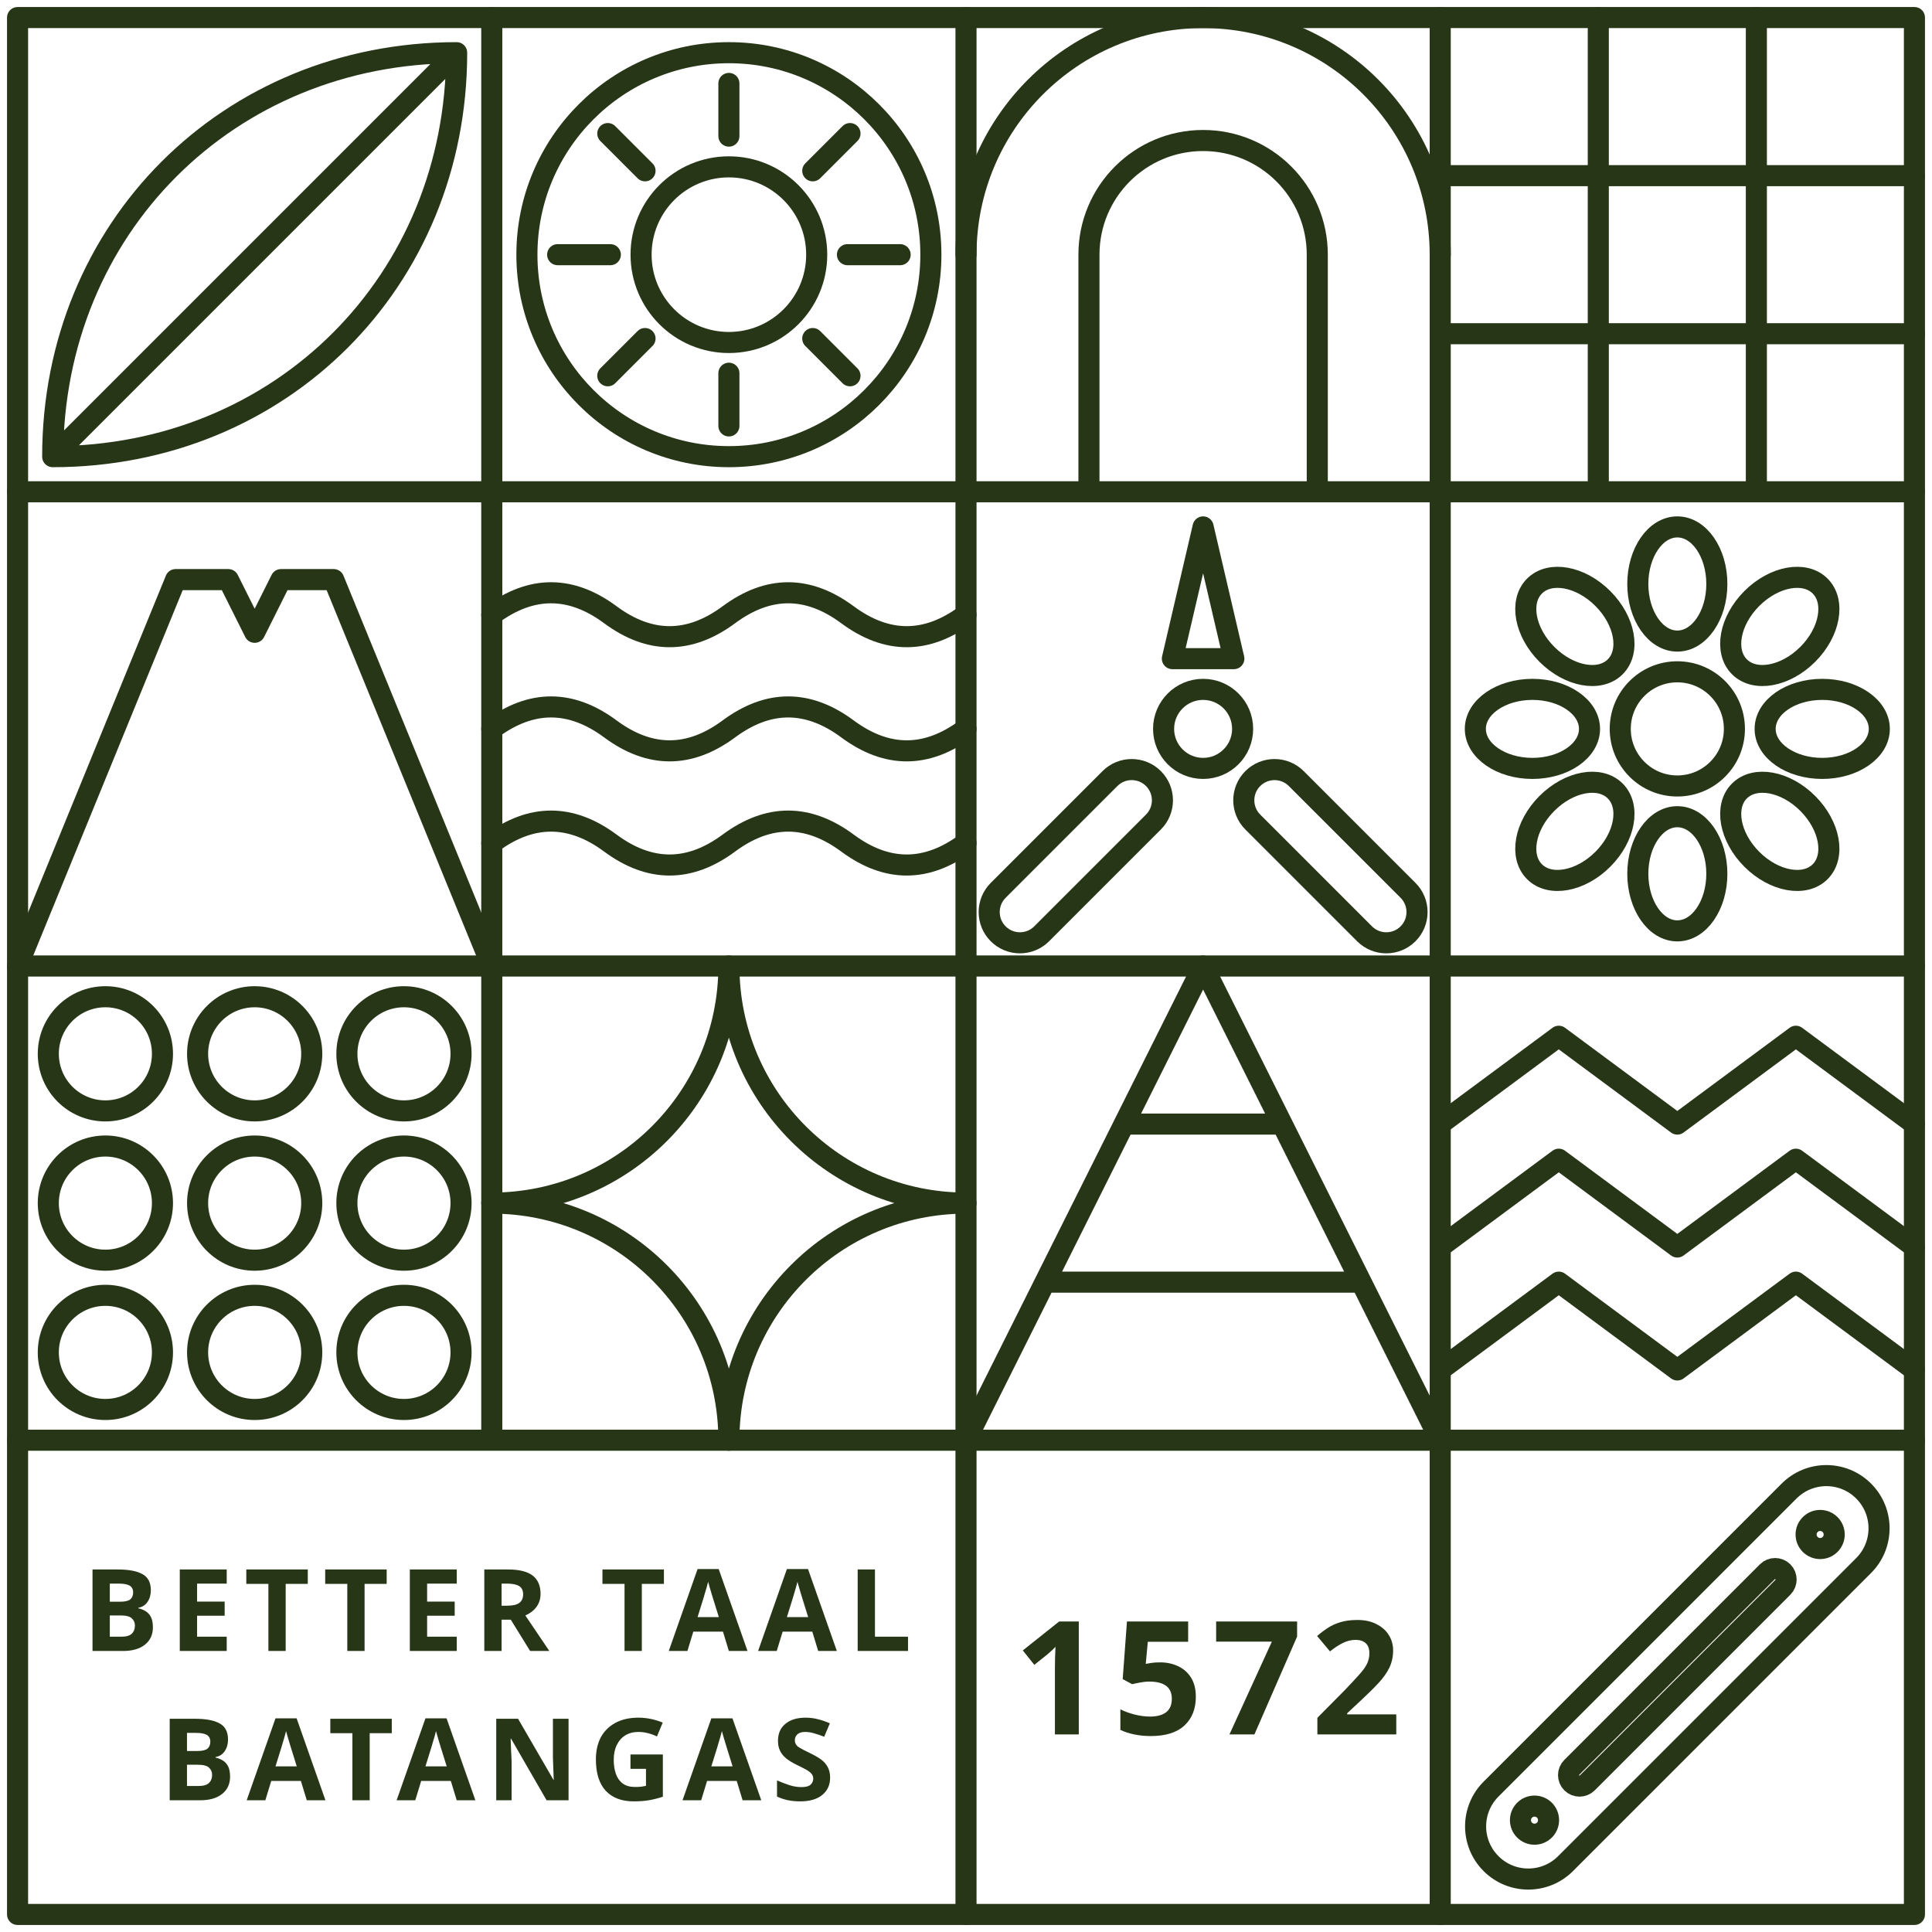
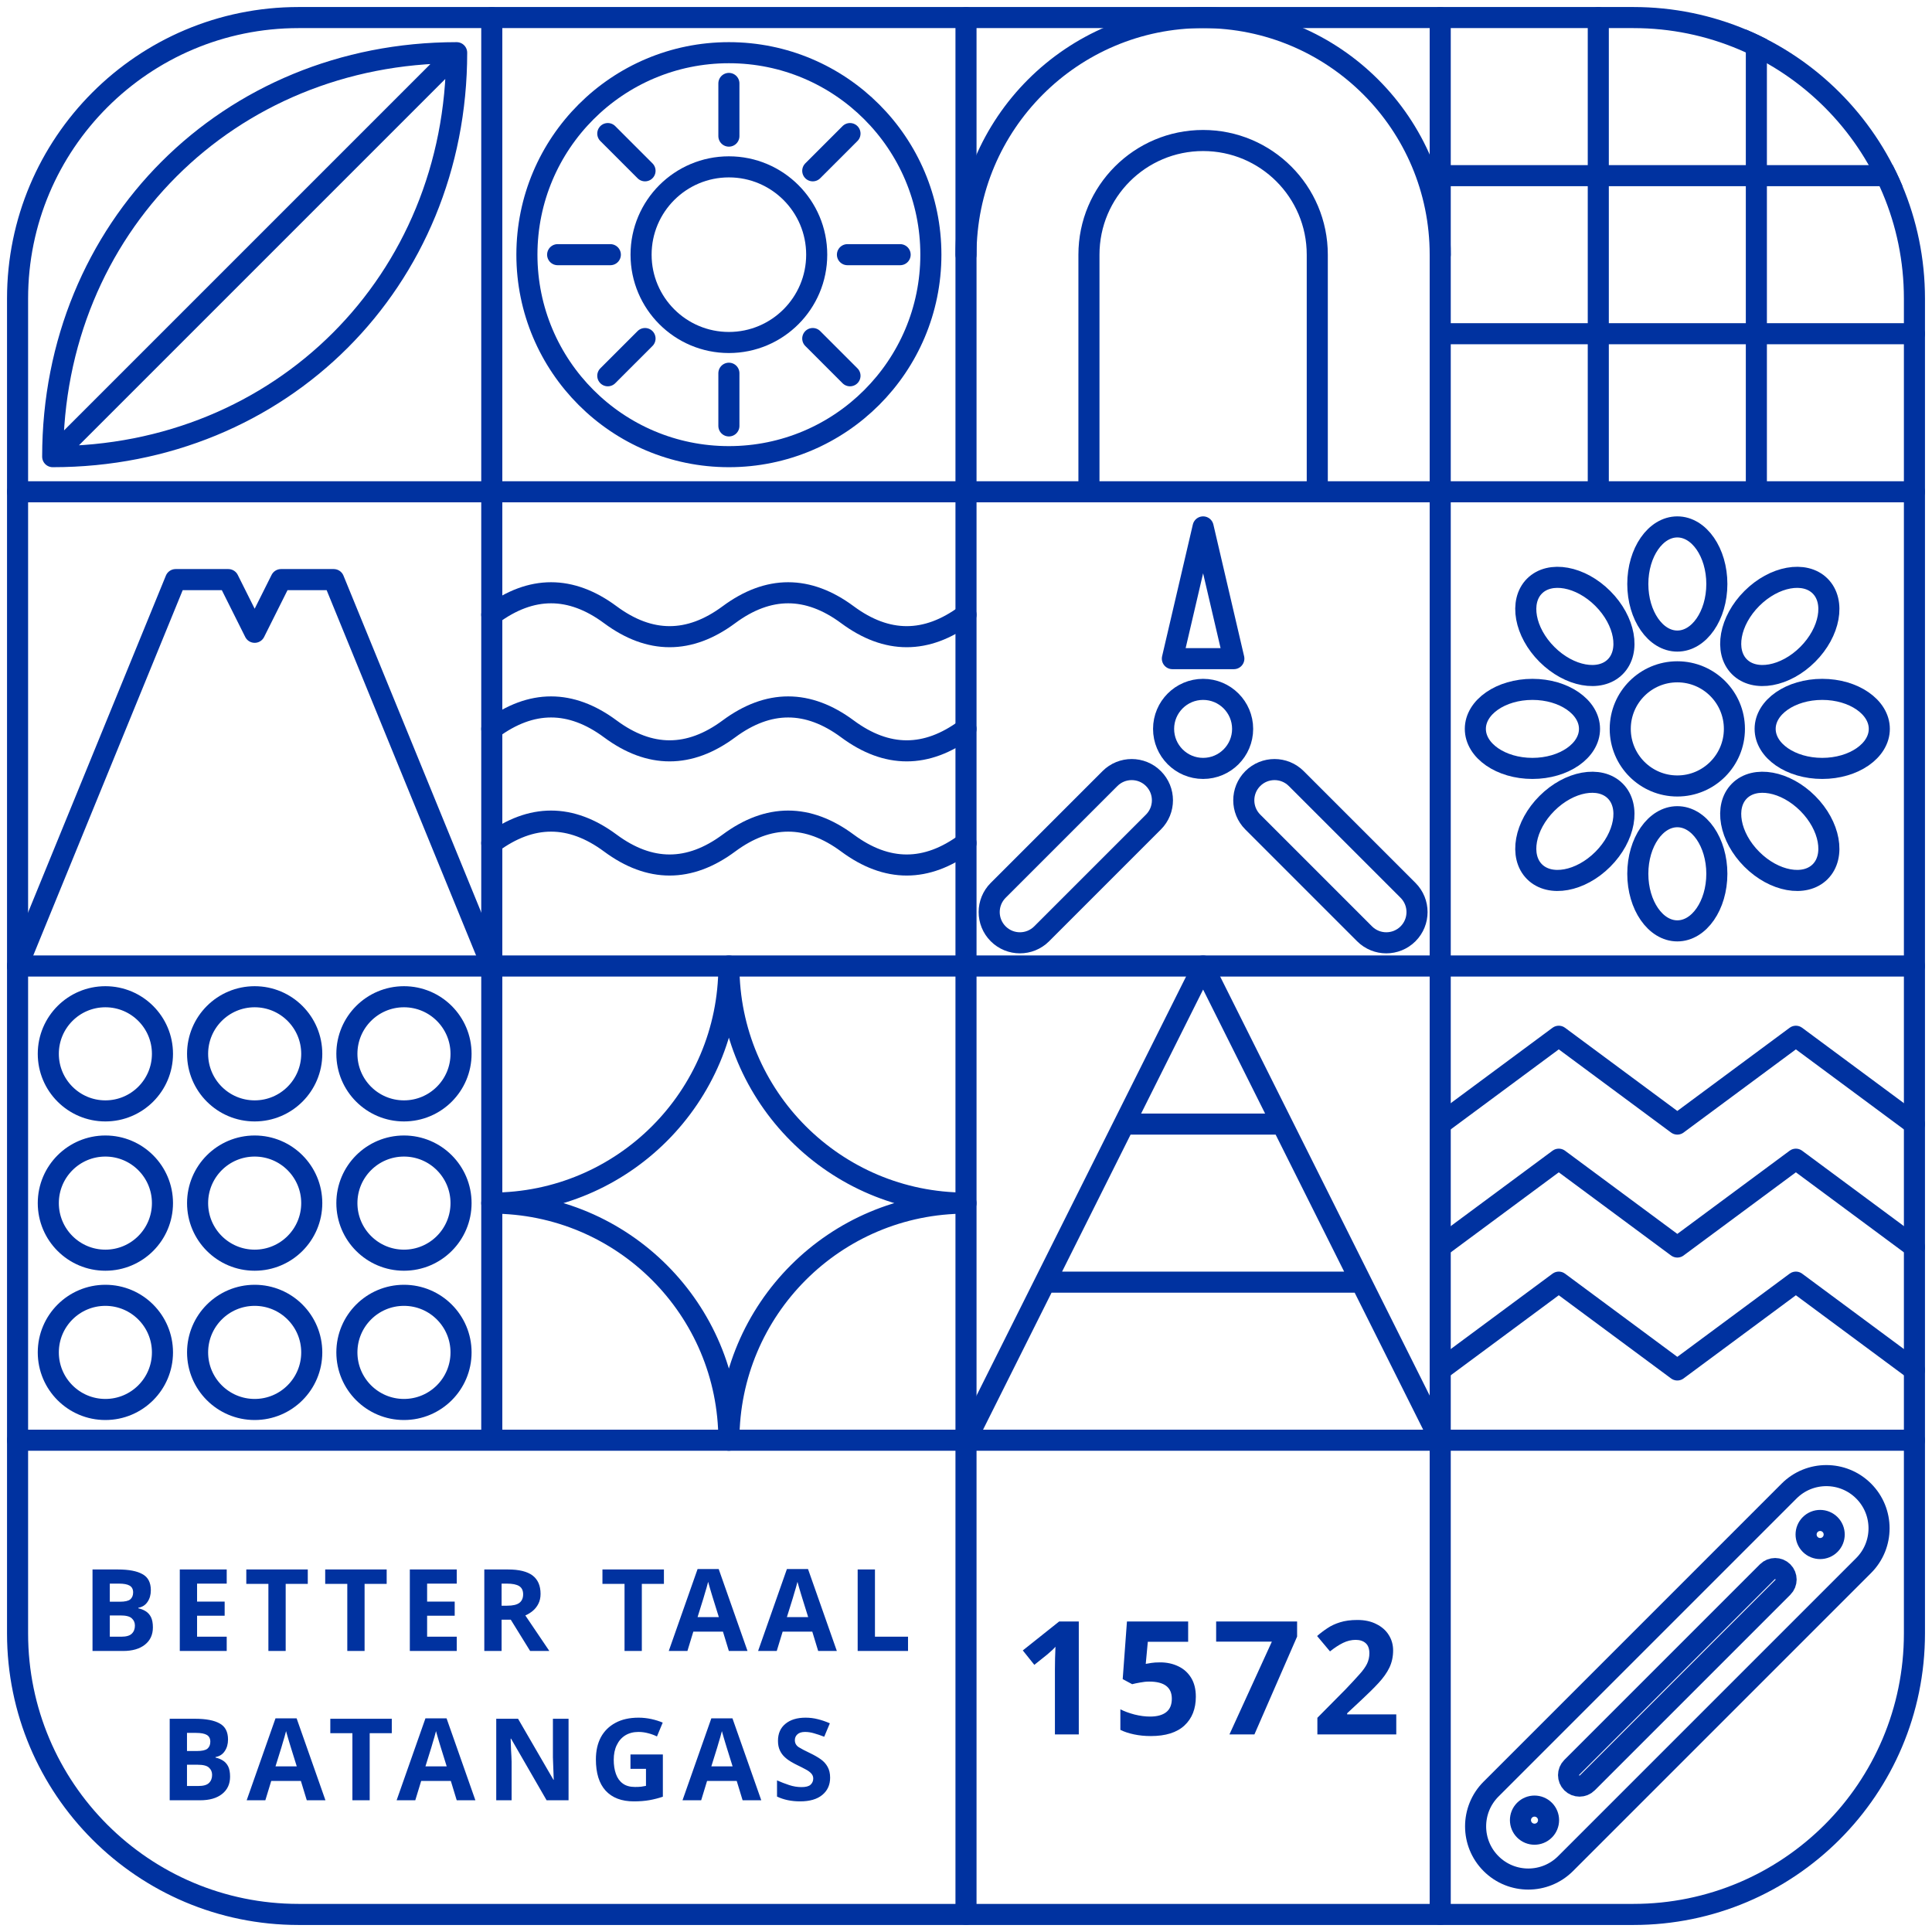
- <svg xmlns="http://www.w3.org/2000/svg" viewBox="10 10 220 220" width="220" height="220" color="#283618" role="img" aria-label="Better Taal Batangas">
+ <svg xmlns="http://www.w3.org/2000/svg" viewBox="10 10 220 220" width="220" height="220" color="#0032a0" role="img" aria-label="Better Taal Batangas">
  <defs>
    <g id="l1">
      <path d="M4 50 C4 24 24 4 50 4 C50 30 30 50 4 50 Z M4 50 L50 4" />
    </g>
    <g id="l2" transform="translate(27 27)">
      <circle r="23" />
      <circle r="10" />
      <path d="M13.5 0 H19.5 M-13.5 0 H-19.5 M0 13.5 V19.5 M0 -13.5 V-19.5 M9.55 9.55 L13.79 13.79 M-9.55 -9.55 L-13.79 -13.79 M9.55 -9.55 L13.79 -13.79 M-9.55 9.55 L-13.79 13.79" />
    </g>
    <g id="l3">
      <path d="M0 27 A27 27 0 0 1 54 27 M14 54 V27 A13 13 0 0 1 40 27 V54" />
    </g>
    <g id="l4">
      <path d="M18 0 V54 M36 0 V54 M0 18 H54 M0 36 H54" />
    </g>
    <g id="l5">
      <path d="M0 54 L18 10 H24 L27 16 L30 10 H36 L54 54" />
    </g>
    <g id="l6">
      <path d="M0 14 q6.75 -5 13.5 0 t13.5 0 t13.5 0 t13.5 0 M0 27 q6.75 -5 13.5 0 t13.5 0 t13.5 0 t13.5 0 M0 40 q6.75 -5 13.5 0 t13.5 0 t13.5 0 t13.5 0" />
    </g>
    <g id="l7">
      <path d="M27 4 L30.5 19 H23.5 Z" />
      <circle cx="27" cy="27" r="4.5" />
      <rect x="8" y="-3.5" width="25" height="7" rx="3.5" transform="translate(27 27) rotate(135)" />
      <rect x="8" y="-3.5" width="25" height="7" rx="3.5" transform="translate(27 27) rotate(45)" />
    </g>
    <g id="l8" transform="translate(27 27)">
      <circle r="6.5" />
      <ellipse cy="-16.5" rx="4.5" ry="6.5" />
      <ellipse cy="-16.5" rx="4.5" ry="6.5" transform="rotate(45)" />
      <ellipse cy="-16.5" rx="4.5" ry="6.5" transform="rotate(90)" />
      <ellipse cy="-16.5" rx="4.5" ry="6.5" transform="rotate(135)" />
      <ellipse cy="-16.5" rx="4.5" ry="6.5" transform="rotate(180)" />
      <ellipse cy="-16.5" rx="4.5" ry="6.5" transform="rotate(225)" />
      <ellipse cy="-16.5" rx="4.5" ry="6.5" transform="rotate(270)" />
      <ellipse cy="-16.5" rx="4.5" ry="6.5" transform="rotate(315)" />
    </g>
    <g id="l9">
      <circle cx="10" cy="10" r="6.5" />
      <circle cx="27" cy="10" r="6.5" />
      <circle cx="44" cy="10" r="6.5" />
      <circle cx="10" cy="27" r="6.5" />
      <circle cx="27" cy="27" r="6.5" />
      <circle cx="44" cy="27" r="6.5" />
      <circle cx="10" cy="44" r="6.5" />
      <circle cx="27" cy="44" r="6.5" />
      <circle cx="44" cy="44" r="6.5" />
    </g>
    <g id="l10">
      <path d="M27 0 A27 27 0 0 1 0 27 M27 0 A27 27 0 0 0 54 27 M27 54 A27 27 0 0 0 0 27 M27 54 A27 27 0 0 1 54 27" />
    </g>
    <g id="l11">
      <path d="M0 54 L27 0 L54 54 M18 18 H36 M9 36 H45" />
    </g>
    <g id="l12">
      <path d="M0 18 L13.5 8 L27 18 L40.5 8 L54 18 M0 32 L13.5 22 L27 32 L40.5 22 L54 32 M0 46 L13.5 36 L27 46 L40.5 36 L54 46" />
    </g>
    <g id="l13" transform="translate(27 27) rotate(-45)">
      <path d="M-24 -6 H24 A6 6 0 0 1 24 6 H-24 A6 6 0 0 1 -24 -6 Z" />
      <rect x="-17" y="-1.25" width="34" height="2.5" rx="1.25" />
      <circle cx="-23" cy="0" r="1.6" />
      <circle cx="23" cy="0" r="1.6" />
    </g>
    <g id="tname" font-family="Manrope, sans-serif" font-weight="700" font-size="13" letter-spacing="1.2" text-anchor="middle">
      <text x="54.6" y="24">BETTER TAAL</text>
      <text x="54.6" y="41">BATANGAS</text>
    </g>
    <g id="tyear" font-family="Manrope, sans-serif" font-weight="700" font-size="18" letter-spacing="1" text-anchor="middle">
      <text x="27.5" y="33.5">1572</text>
    </g>
+     <clipPath id="btb-round">
+       <rect x="10.8" y="10.8" width="218.4" height="218.4" rx="33.2" />
+     </clipPath>
  </defs>
-   <g fill="none" stroke="currentColor" stroke-width="2.4" stroke-linejoin="round" stroke-linecap="round">
-     <rect x="12" y="12" width="216" height="216" />
-     <path d="M66 12 V174 M120 12 V228 M174 12 V228 M12 66 H228 M12 120 H228 M12 174 H228" />
-     <use href="#l1" transform="translate(12 12)" />
-     <use href="#l2" transform="translate(66 12)" />
-     <use href="#l3" transform="translate(120 12)" />
-     <use href="#l4" transform="translate(174 12)" />
-     <use href="#l5" transform="translate(12 66)" />
-     <use href="#l6" transform="translate(66 66)" />
-     <use href="#l7" transform="translate(120 66)" />
-     <use href="#l8" transform="translate(174 66)" />
-     <use href="#l9" transform="translate(12 120)" />
-     <use href="#l10" transform="translate(66 120)" />
-     <use href="#l11" transform="translate(120 120)" />
-     <use href="#l12" transform="translate(174 120)" />
-     <use href="#l13" transform="translate(174 174)" />
-   </g>
-   <g fill="currentColor">
-     <use href="#tname" transform="translate(12 174)" />
-     <use href="#tyear" transform="translate(120 174)" />
+   <g clip-path="url(#btb-round)">
+     <g fill="none" stroke="currentColor" stroke-width="2.4" stroke-linejoin="round" stroke-linecap="round">
+       <rect x="12" y="12" width="216" height="216" rx="32" />
+       <path d="M66 12 V174 M120 12 V228 M174 12 V228 M12 66 H228 M12 120 H228 M12 174 H228" />
+       <use href="#l1" transform="translate(12 12)" />
+       <use href="#l2" transform="translate(66 12)" />
+       <use href="#l3" transform="translate(120 12)" />
+       <use href="#l4" transform="translate(174 12)" />
+       <use href="#l5" transform="translate(12 66)" />
+       <use href="#l6" transform="translate(66 66)" />
+       <use href="#l7" transform="translate(120 66)" />
+       <use href="#l8" transform="translate(174 66)" />
+       <use href="#l9" transform="translate(12 120)" />
+       <use href="#l10" transform="translate(66 120)" />
+       <use href="#l11" transform="translate(120 120)" />
+       <use href="#l12" transform="translate(174 120)" />
+       <use href="#l13" transform="translate(174 174)" />
+     </g>
+     <g fill="currentColor">
+       <use href="#tname" transform="translate(12 174)" />
+       <use href="#tyear" transform="translate(120 174)" />
+     </g>
  </g>
</svg>
